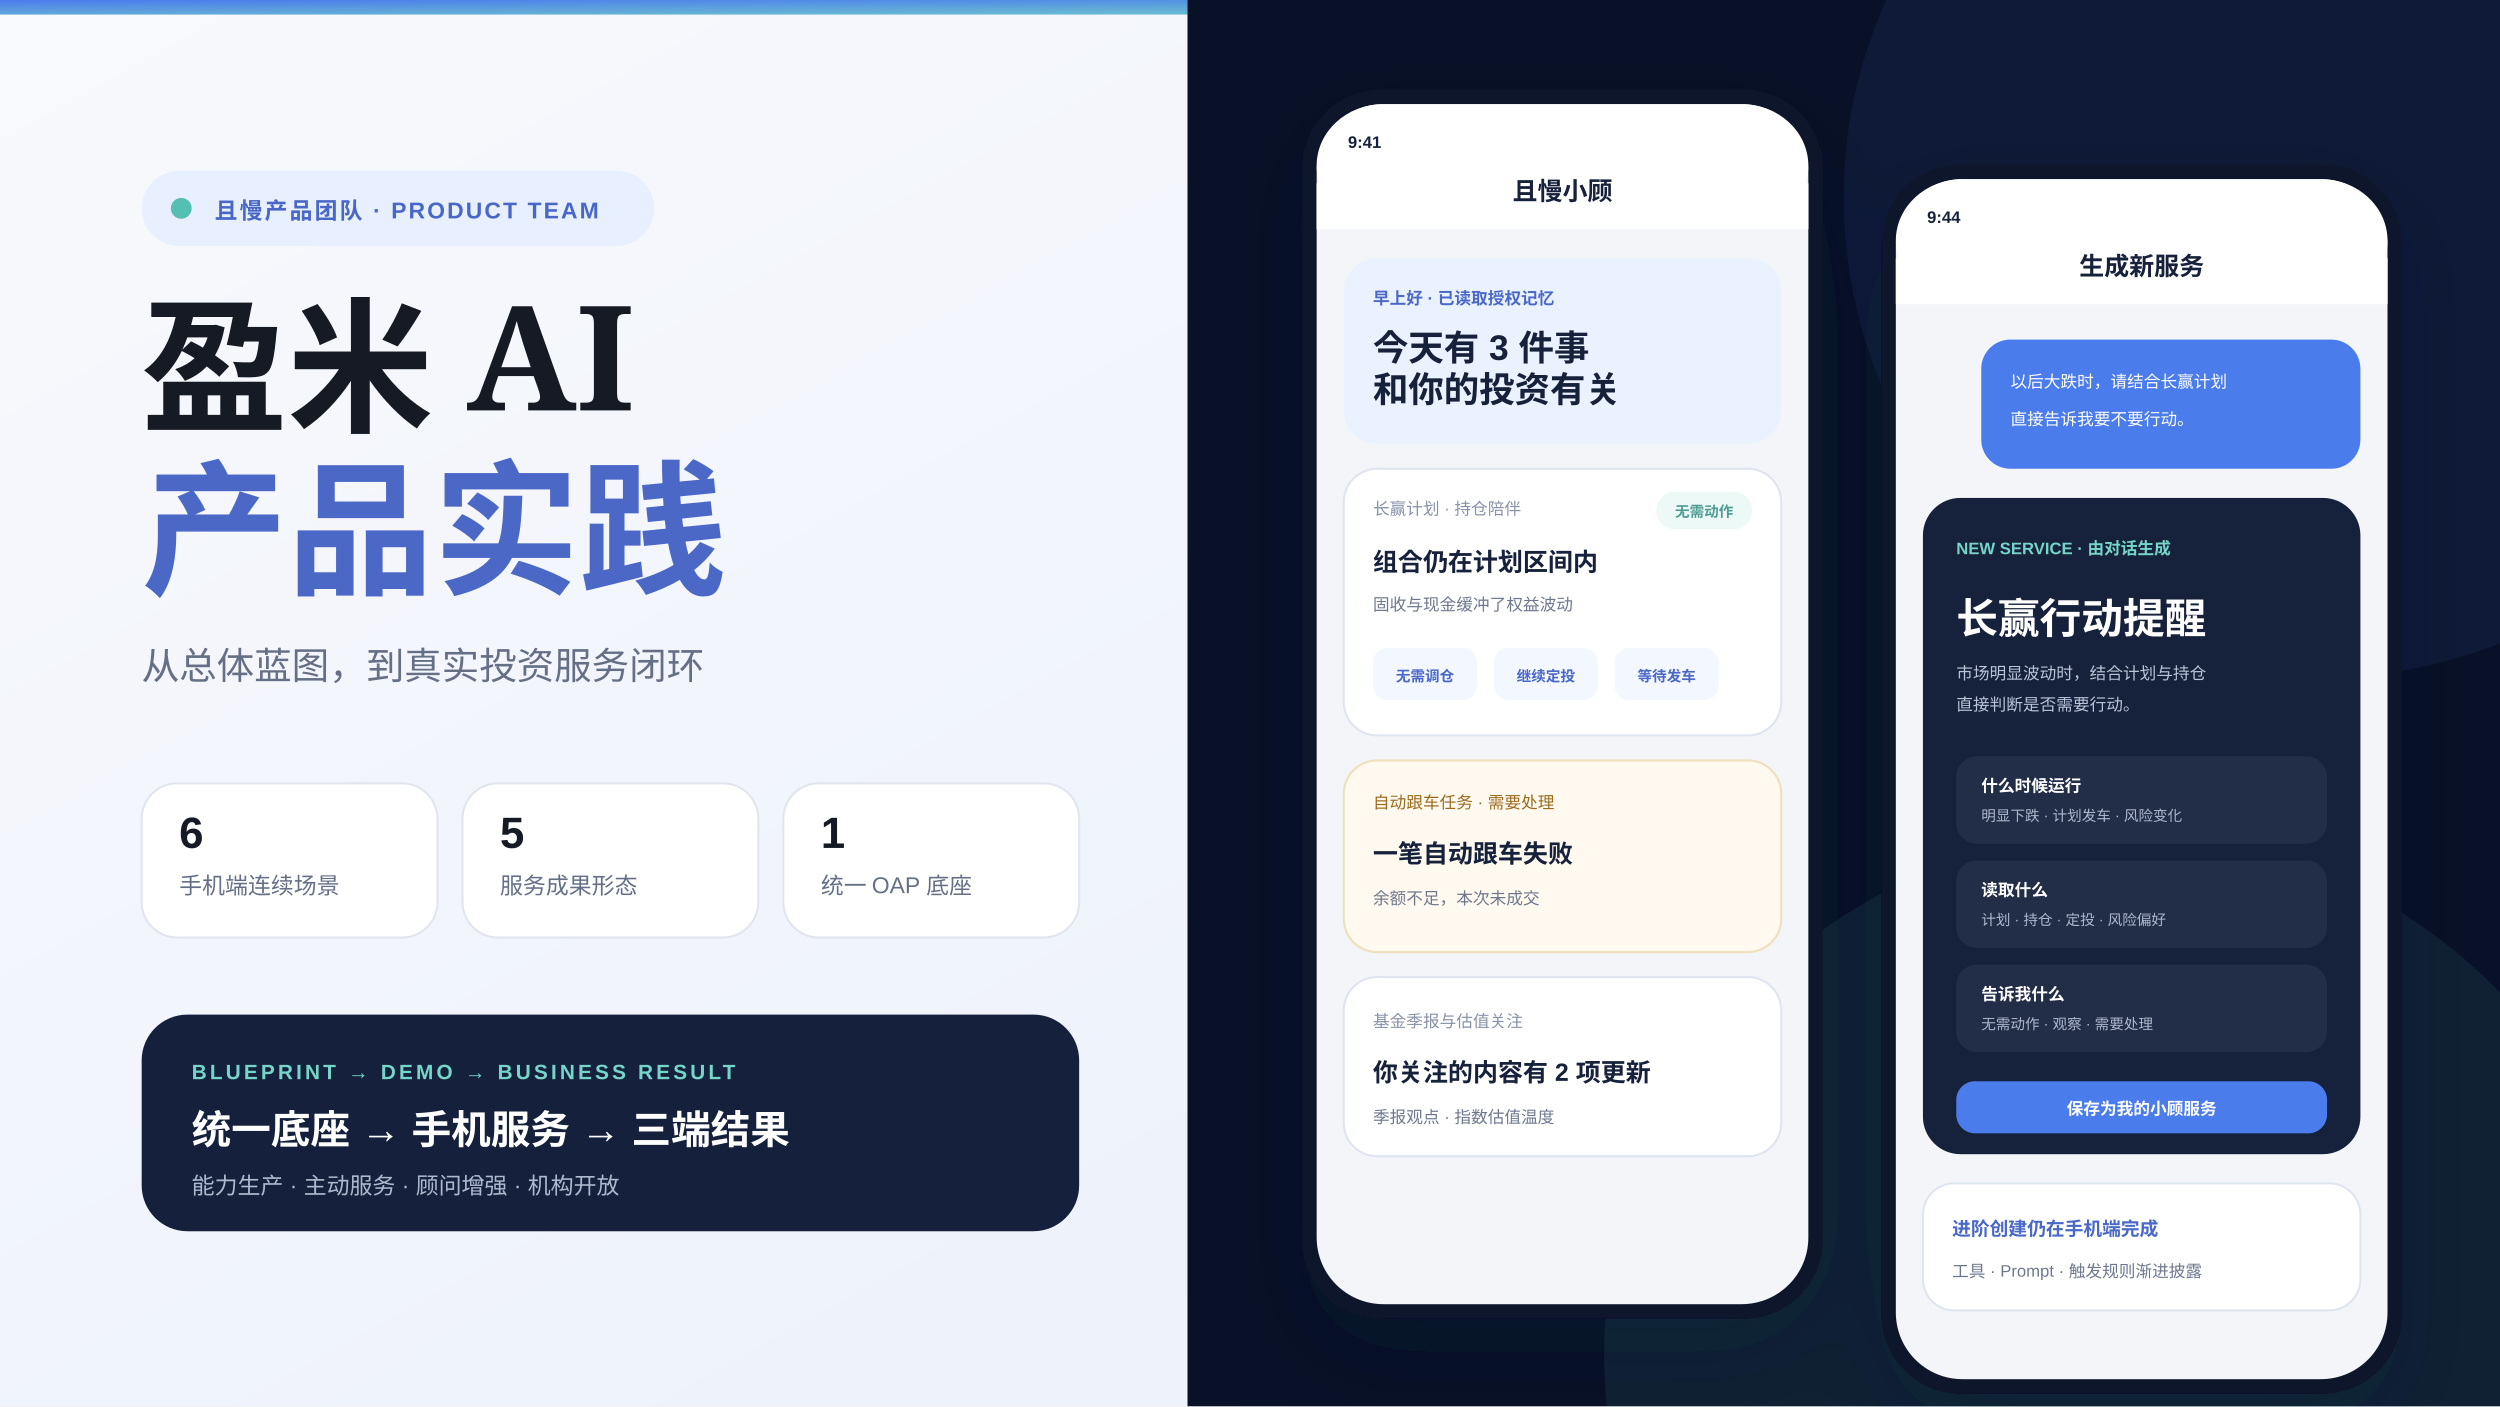
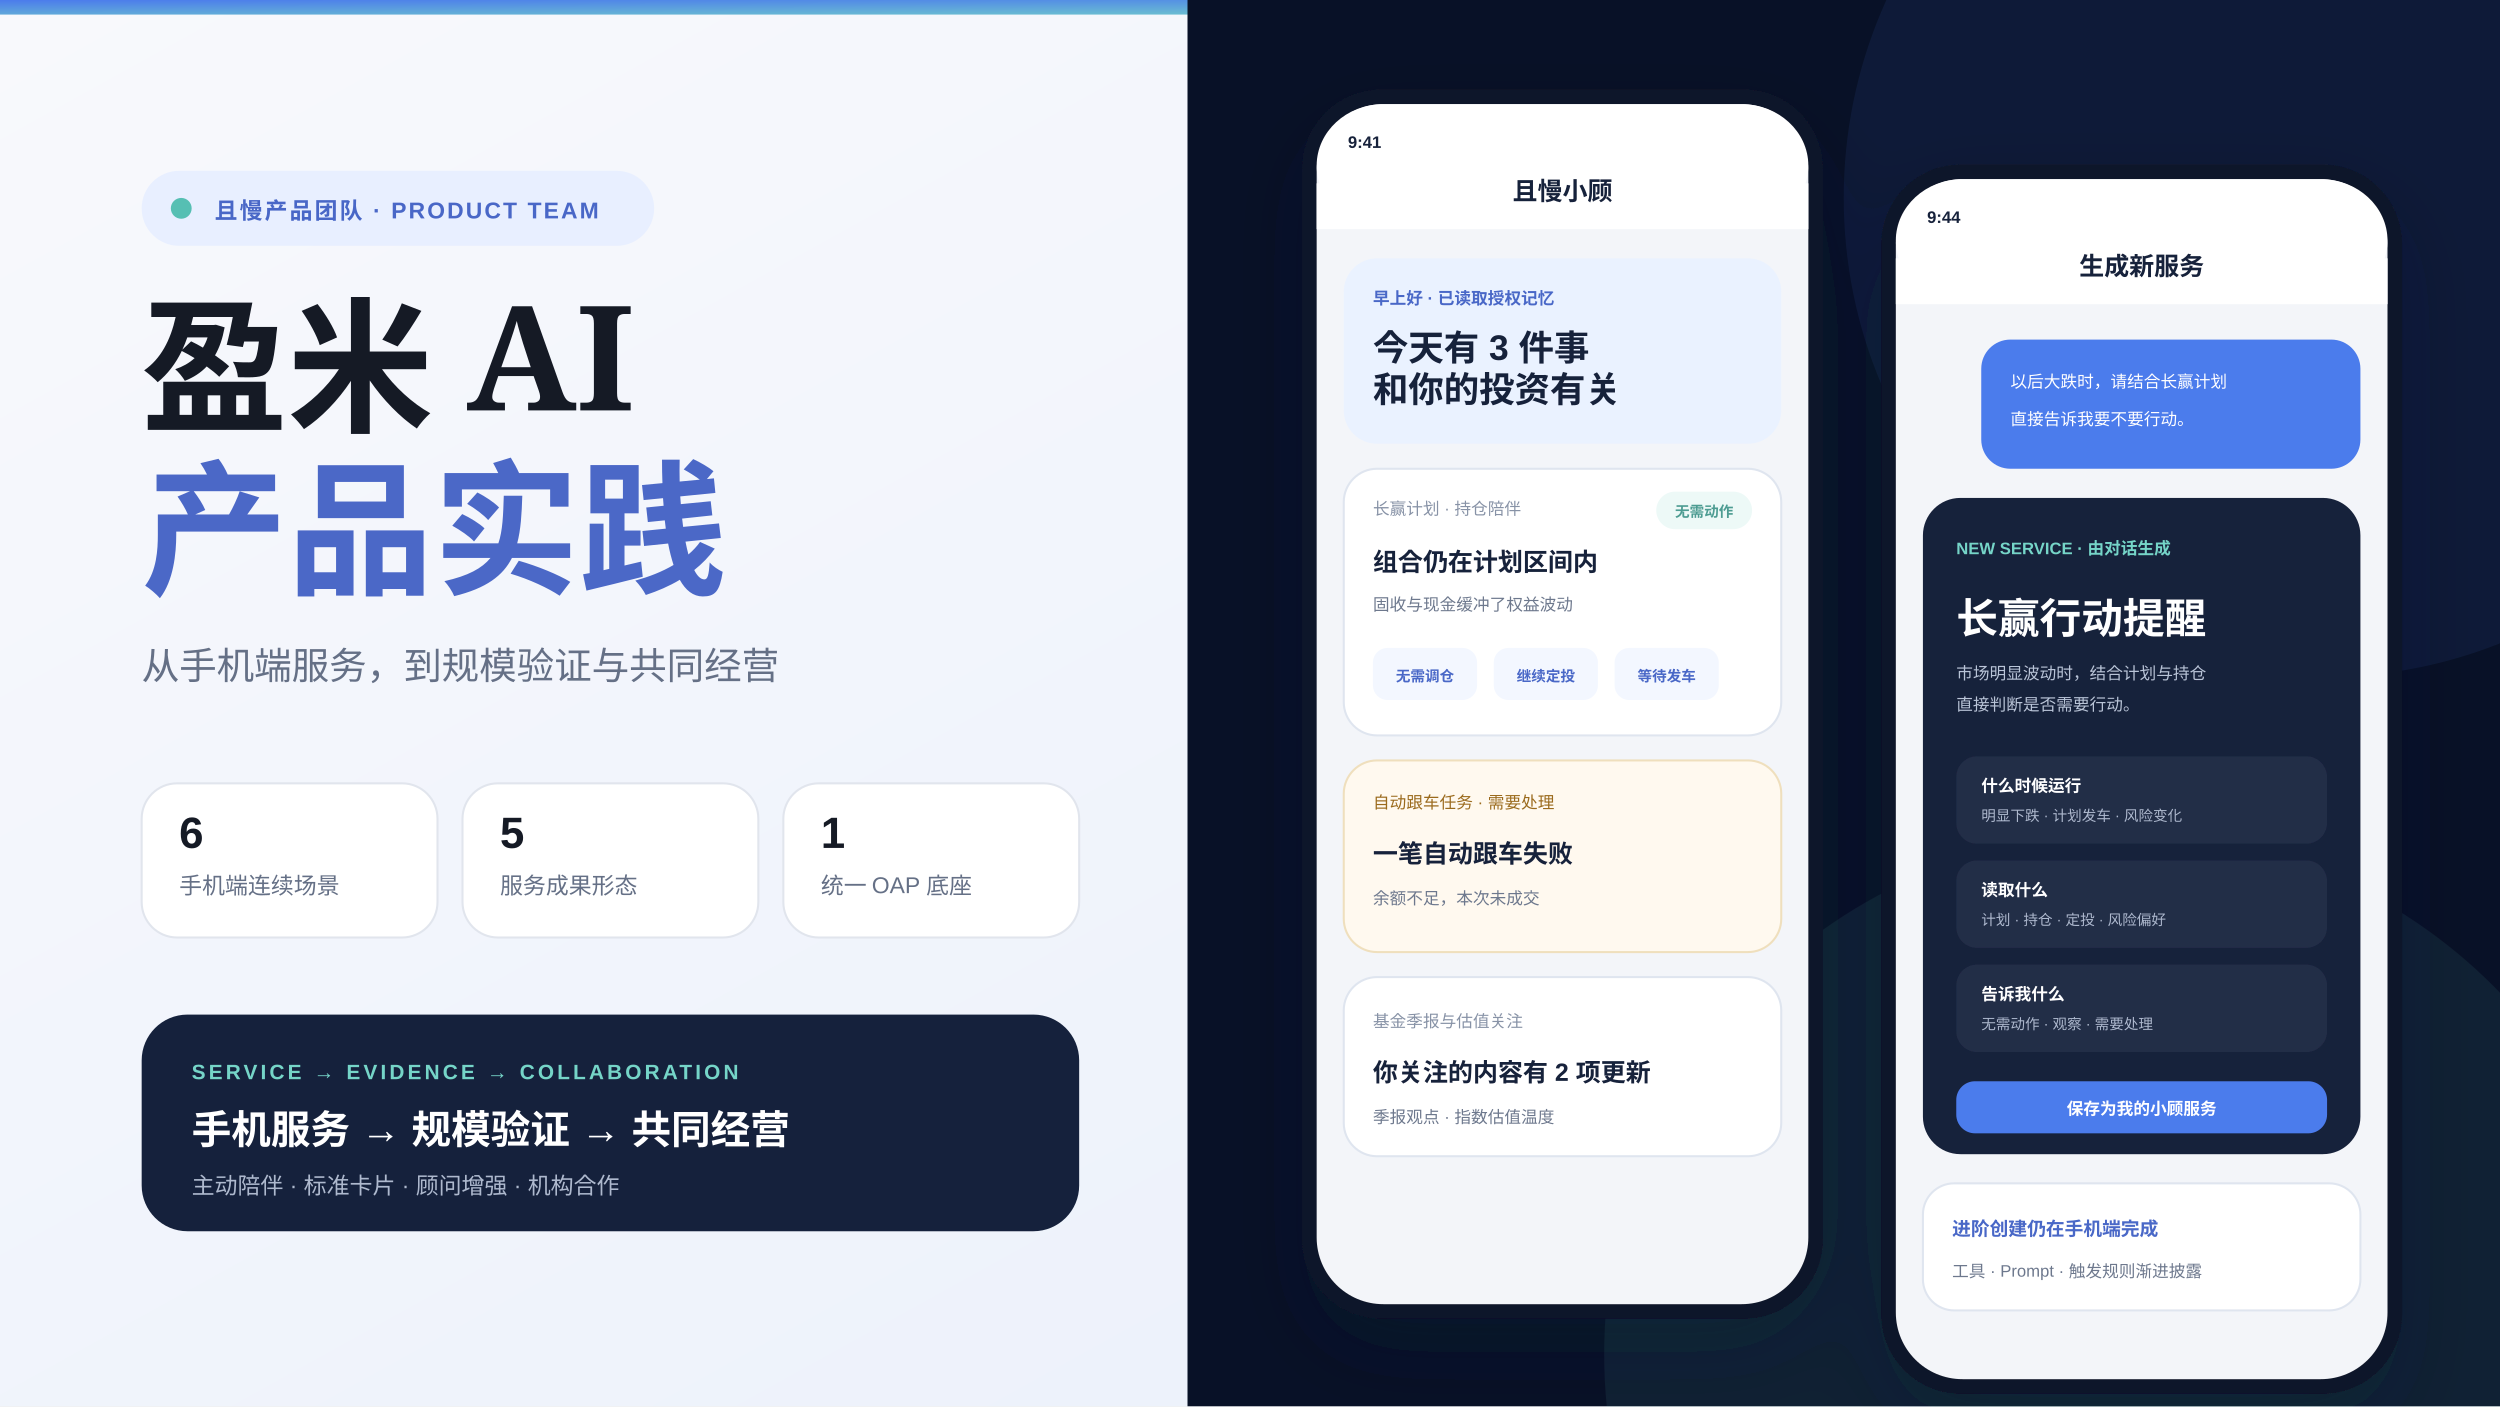
<svg xmlns="http://www.w3.org/2000/svg" viewBox="0 0 1200 675" role="img" aria-labelledby="title desc">
  <defs>
    <linearGradient id="bg" x1="0" y1="0" x2="1" y2="1">
      <stop stop-color="#f8f9fc" />
      <stop offset="1" stop-color="#e9effb" />
    </linearGradient>
    <linearGradient id="accent" x1="0" y1="0" x2="1" y2="1">
      <stop stop-color="#4b7bec" />
      <stop offset="1" stop-color="#75d5c8" />
    </linearGradient>
    <filter id="shadow">
      <feDropShadow dx="0" dy="16" stdDeviation="20" flood-color="#18213a" flood-opacity=".2" />
    </filter>
  </defs>
  <rect width="1200" height="675" fill="url(#bg)" />
  <rect width="1200" height="7" fill="url(#accent)" />
  <rect x="570" width="630" height="675" fill="#081127" />
  <circle cx="1115" cy="95" r="230" fill="#4b7bec" opacity=".09" />
  <circle cx="1020" cy="650" r="250" fill="#75d5c8" opacity=".08" />
  <g transform="translate(68 82)">
    <rect width="246" height="36" rx="18" fill="#e8efff" />
    <circle cx="19" cy="18" r="5" fill="#56bfb3" />
    <text x="35" y="23" fill="#4967c7" font-family="Arial, PingFang SC, sans-serif" font-size="11" font-weight="700" letter-spacing="1">且慢产品团队 · PRODUCT TEAM</text>
    <text x="0" y="120" fill="#151a25" font-family="Georgia, Songti SC, serif" font-size="70" font-weight="600">盈米 AI</text>
    <text x="0" y="198" fill="#4b68c7" font-family="Georgia, Songti SC, serif" font-size="70" font-weight="600">产品实践</text>
-     <text x="0" y="244" fill="#657086" font-family="Arial, PingFang SC, sans-serif" font-size="18">从总体蓝图，到真实投资服务闭环</text>
+     <text x="0" y="244" fill="#657086" font-family="Arial, PingFang SC, sans-serif" font-size="18">从手机端服务，到规模验证与共同经营</text>
    <g transform="translate(0 294)" font-family="Arial, PingFang SC, sans-serif">
      <g>
        <rect width="142" height="74" rx="17" fill="#fff" stroke="#e1e5ed" />
        <text x="18" y="31" fill="#151a25" font-size="21" font-weight="700">6</text>
        <text x="18" y="53" fill="#657086" font-size="11">手机端连续场景</text>
      </g>
      <g transform="translate(154 0)">
        <rect width="142" height="74" rx="17" fill="#fff" stroke="#e1e5ed" />
        <text x="18" y="31" fill="#151a25" font-size="21" font-weight="700">5</text>
        <text x="18" y="53" fill="#657086" font-size="11">服务成果形态</text>
      </g>
      <g transform="translate(308 0)">
        <rect width="142" height="74" rx="17" fill="#fff" stroke="#e1e5ed" />
        <text x="18" y="31" fill="#151a25" font-size="21" font-weight="700">1</text>
        <text x="18" y="53" fill="#657086" font-size="11">统一 OAP 底座</text>
      </g>
    </g>
    <g transform="translate(0 405)">
      <rect width="450" height="104" rx="22" fill="#15213c" />
-       <text x="24" y="31" fill="#75d5c8" font-family="Arial, sans-serif" font-size="10" font-weight="700" letter-spacing="1.5">BLUEPRINT → DEMO → BUSINESS RESULT</text>
-       <text x="24" y="62" fill="#fff" font-family="Arial, PingFang SC, sans-serif" font-size="19" font-weight="700">统一底座 → 手机服务 → 三端结果</text>
-       <text x="24" y="86" fill="#aeb9ce" font-family="Arial, PingFang SC, sans-serif" font-size="11">能力生产 · 主动服务 · 顾问增强 · 机构开放</text>
+       <text x="24" y="31" fill="#75d5c8" font-family="Arial, sans-serif" font-size="10" font-weight="700" letter-spacing="1.5">SERVICE → EVIDENCE → COLLABORATION</text>
+       <text x="24" y="62" fill="#fff" font-family="Arial, PingFang SC, sans-serif" font-size="19" font-weight="700">手机服务 → 规模验证 → 共同经营</text>
+       <text x="24" y="86" fill="#aeb9ce" font-family="Arial, PingFang SC, sans-serif" font-size="11">主动陪伴 · 标准卡片 · 顾问增强 · 机构合作</text>
    </g>
  </g>
  <g transform="translate(625 43)" filter="url(#shadow)" font-family="Arial, PingFang SC, sans-serif">
    <g>
      <rect width="250" height="590" rx="38" fill="#11182a" />
      <rect x="7" y="7" width="236" height="576" rx="32" fill="#f3f5f9" />
      <rect x="7" y="7" width="236" height="59" rx="32" fill="#fff" />
      <rect x="7" y="45" width="236" height="22" fill="#fff" />
      <text x="22" y="28" fill="#17213a" font-size="8" font-weight="700">9:41</text>
      <text x="125" y="53" fill="#17213a" text-anchor="middle" font-size="12" font-weight="700">且慢小顾</text>
      <rect x="20" y="81" width="210" height="89" rx="16" fill="#eaf2ff" />
      <text x="34" y="103" fill="#4967c7" font-size="8" font-weight="700">早上好 · 已读取授权记忆</text>
      <text x="34" y="130" fill="#17213a" font-size="17" font-weight="700">今天有 3 件事</text>
      <text x="34" y="150" fill="#17213a" font-size="17" font-weight="700">和你的投资有关</text>
      <rect x="20" y="182" width="210" height="128" rx="16" fill="#fff" stroke="#dfe5ef" />
      <text x="34" y="204" fill="#8792a6" font-size="8">长赢计划 · 持仓陪伴</text>
      <rect x="170" y="193" width="46" height="18" rx="9" fill="#edf9f7" />
      <text x="193" y="205" fill="#4d9c92" text-anchor="middle" font-size="7" font-weight="700">无需动作</text>
      <text x="34" y="231" fill="#17213a" font-size="12" font-weight="700">组合仍在计划区间内</text>
      <text x="34" y="250" fill="#6d788d" font-size="8">固收与现金缓冲了权益波动</text>
      <g transform="translate(34 268)">
        <rect width="50" height="25" rx="7" fill="#f3f7ff" />
        <rect x="58" width="50" height="25" rx="7" fill="#f3f7ff" />
        <rect x="116" width="50" height="25" rx="7" fill="#f3f7ff" />
        <text x="25" y="16" fill="#4967c7" text-anchor="middle" font-size="7" font-weight="700">无需调仓</text>
        <text x="83" y="16" fill="#4967c7" text-anchor="middle" font-size="7" font-weight="700">继续定投</text>
        <text x="141" y="16" fill="#4967c7" text-anchor="middle" font-size="7" font-weight="700">等待发车</text>
      </g>
      <rect x="20" y="322" width="210" height="92" rx="16" fill="#fff9ef" stroke="#efdfbd" />
      <text x="34" y="345" fill="#9b6b1e" font-size="8">自动跟车任务 · 需要处理</text>
      <text x="34" y="371" fill="#17213a" font-size="12" font-weight="700">一笔自动跟车失败</text>
      <text x="34" y="391" fill="#6d788d" font-size="8">余额不足，本次未成交</text>
      <rect x="20" y="426" width="210" height="86" rx="16" fill="#fff" stroke="#dfe5ef" />
      <text x="34" y="450" fill="#8792a6" font-size="8">基金季报与估值关注</text>
      <text x="34" y="476" fill="#17213a" font-size="12" font-weight="700">你关注的内容有 2 项更新</text>
      <text x="34" y="496" fill="#6d788d" font-size="8">季报观点 · 指数估值温度</text>
    </g>
    <g transform="translate(278 36)">
      <rect width="250" height="590" rx="38" fill="#11182a" />
      <rect x="7" y="7" width="236" height="576" rx="32" fill="#f3f5f9" />
      <rect x="7" y="7" width="236" height="59" rx="32" fill="#fff" />
      <rect x="7" y="45" width="236" height="22" fill="#fff" />
      <text x="22" y="28" fill="#17213a" font-size="8" font-weight="700">9:44</text>
      <text x="125" y="53" fill="#17213a" text-anchor="middle" font-size="12" font-weight="700">生成新服务</text>
      <rect x="48" y="84" width="182" height="62" rx="14" fill="#4b7bec" />
      <text x="62" y="107" fill="#fff" font-size="8">以后大跌时，请结合长赢计划</text>
      <text x="62" y="125" fill="#fff" font-size="8">直接告诉我要不要行动。</text>
      <rect x="20" y="160" width="210" height="315" rx="18" fill="#17213a" />
      <text x="36" y="187" fill="#75d5c8" font-size="8" font-weight="700">NEW SERVICE · 由对话生成</text>
      <text x="36" y="225" fill="#fff" font-size="20" font-weight="700">长赢行动提醒</text>
      <text x="36" y="247" fill="#b9c5d8" font-size="8">市场明显波动时，结合计划与持仓</text>
      <text x="36" y="262" fill="#b9c5d8" font-size="8">直接判断是否需要行动。</text>
      <g transform="translate(36 284)">
        <rect width="178" height="42" rx="10" fill="#222d47" />
        <rect y="50" width="178" height="42" rx="10" fill="#222d47" />
        <rect y="100" width="178" height="42" rx="10" fill="#222d47" />
        <text x="12" y="17" fill="#fff" font-size="8" font-weight="700">什么时候运行</text>
        <text x="12" y="31" fill="#aeb9ce" font-size="7">明显下跌 · 计划发车 · 风险变化</text>
        <text x="12" y="67" fill="#fff" font-size="8" font-weight="700">读取什么</text>
        <text x="12" y="81" fill="#aeb9ce" font-size="7">计划 · 持仓 · 定投 · 风险偏好</text>
        <text x="12" y="117" fill="#fff" font-size="8" font-weight="700">告诉我什么</text>
        <text x="12" y="131" fill="#aeb9ce" font-size="7">无需动作 · 观察 · 需要处理</text>
      </g>
      <rect x="36" y="440" width="178" height="25" rx="9" fill="#4b7bec" />
      <text x="125" y="456" fill="#fff" text-anchor="middle" font-size="8" font-weight="700">保存为我的小顾服务</text>
      <rect x="20" y="489" width="210" height="61" rx="15" fill="#fff" stroke="#dfe5ef" />
      <text x="34" y="514" fill="#4967c7" font-size="9" font-weight="700">进阶创建仍在手机端完成</text>
      <text x="34" y="534" fill="#6d788d" font-size="8">工具 · Prompt · 触发规则渐进披露</text>
    </g>
  </g>
</svg>
